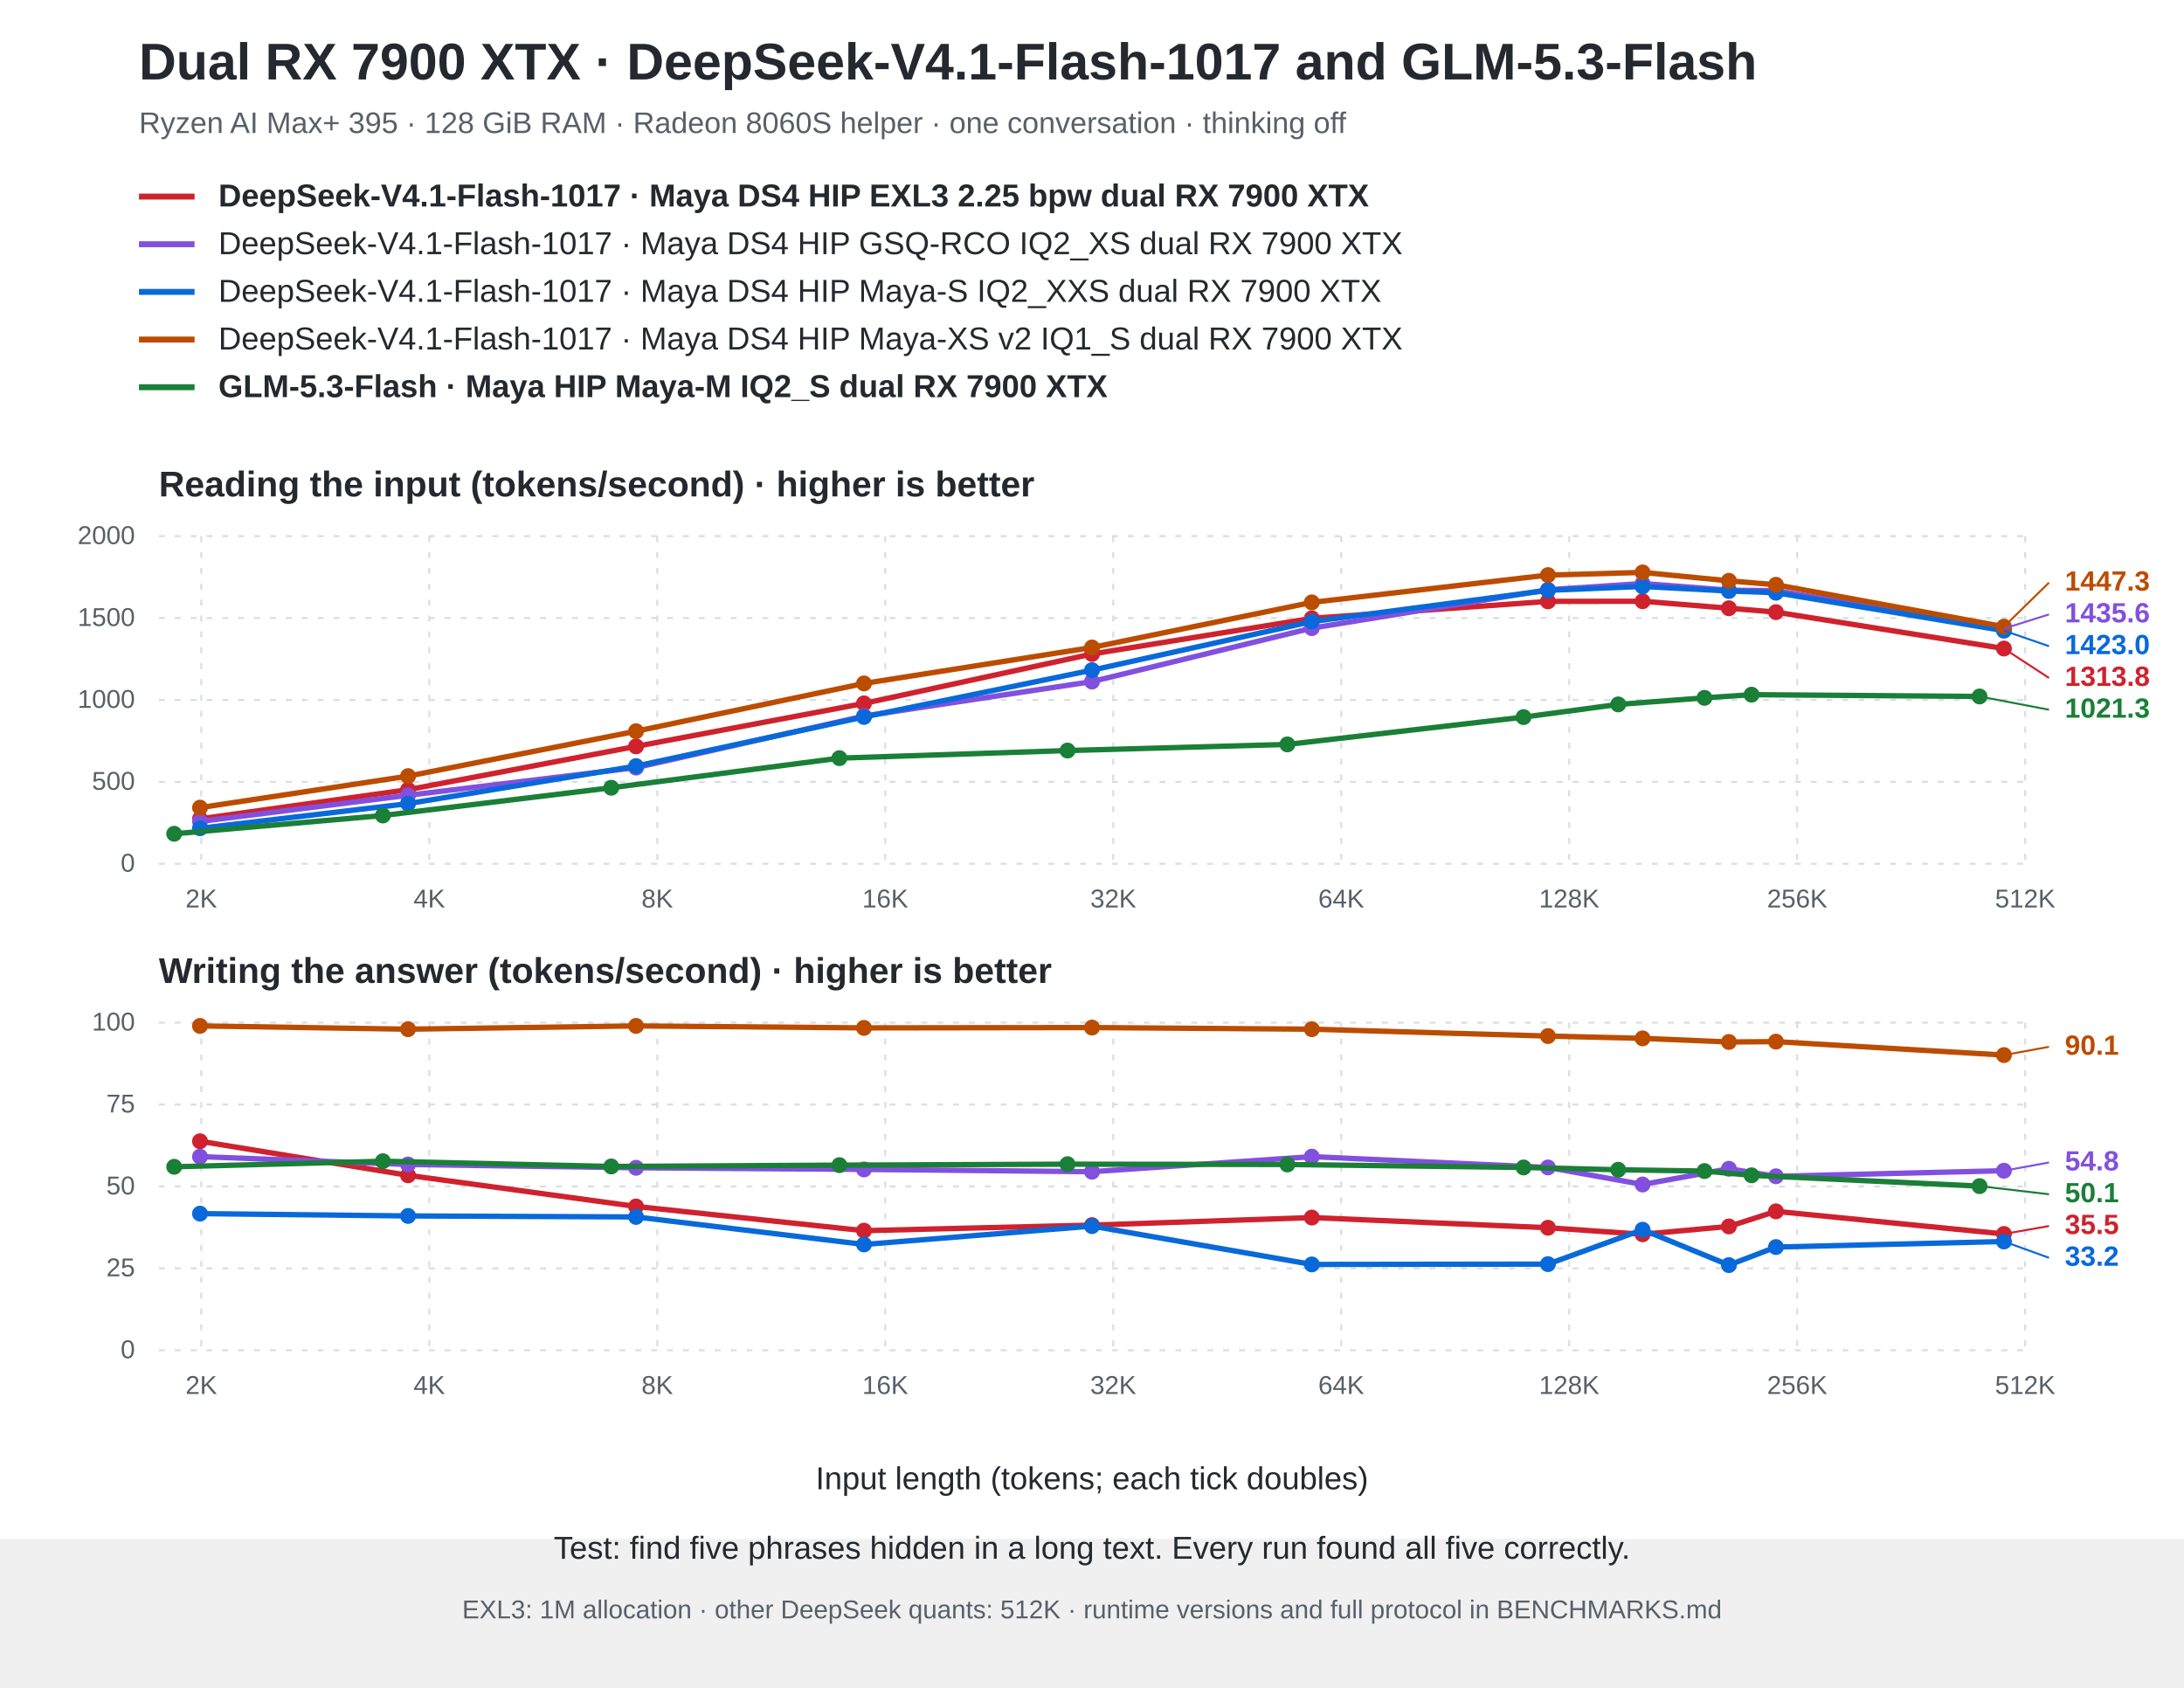
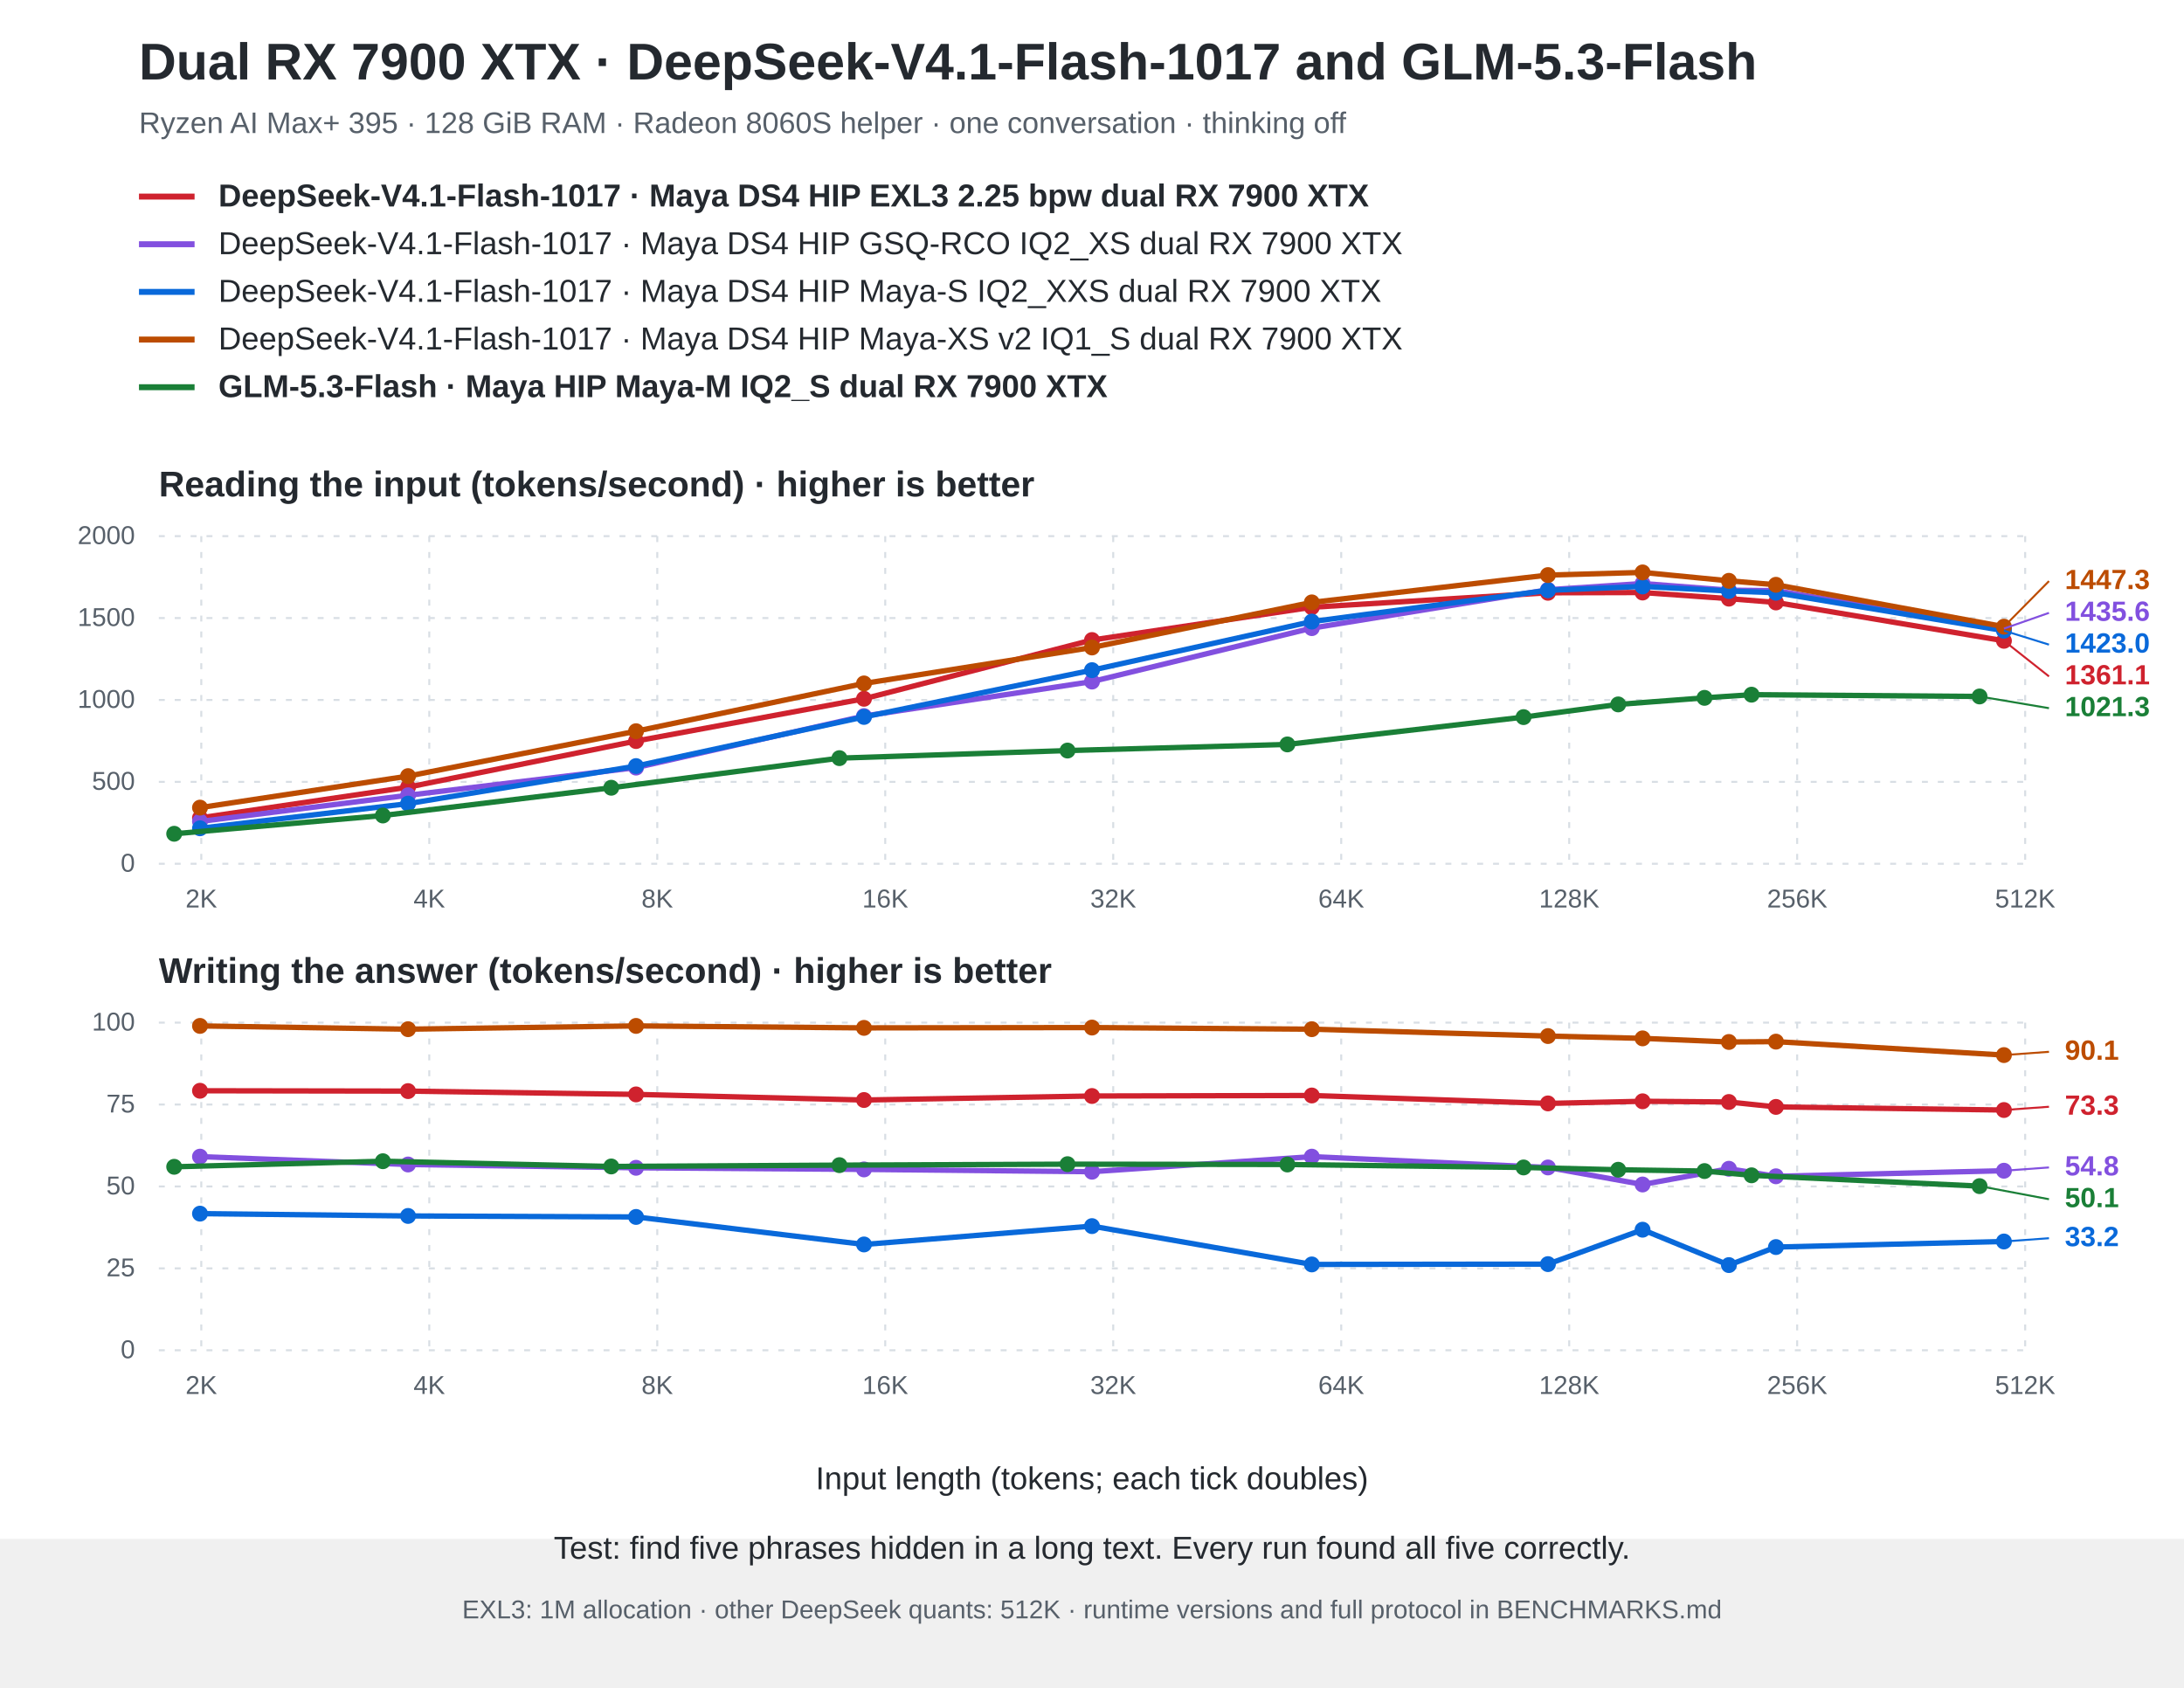
<svg xmlns="http://www.w3.org/2000/svg" viewBox="0 0 1100 850" role="img" aria-labelledby="title desc">
  <style>text{font-family:Arial,sans-serif;fill:#24292f}.title{font-size:26px;font-weight:700}.sub{font-size:15px;fill:#57606a}.label{font-size:16px}.tick{font-size:13px;fill:#57606a}.panel{font-size:18px;font-weight:700}.grid{stroke:#d8dee4;stroke-dasharray:3 5}.value{font-size:14px;font-weight:700}</style>
  <rect width="1100" height="775" fill="white" />
  <text x="70" y="40" class="title">Dual RX 7900 XTX · DeepSeek-V4.1-Flash-1017 and GLM-5.3-Flash</text>
  <text x="70" y="67" class="sub">Ryzen AI Max+ 395 · 128 GiB RAM · Radeon 8060S helper · one conversation · thinking off</text>
  <line x1="70" y1="99" x2="98" y2="99" stroke="#cf222e" stroke-width="3" />
  <text x="110" y="104" class="label" style="font-weight:700">DeepSeek-V4.1-Flash-1017 · Maya DS4 HIP EXL3 2.25 bpw dual RX 7900 XTX</text>
  <line x1="70" y1="123" x2="98" y2="123" stroke="#8250df" stroke-width="3" />
  <text x="110" y="128" class="label" style="font-weight:400">DeepSeek-V4.1-Flash-1017 · Maya DS4 HIP GSQ-RCO IQ2_XS dual RX 7900 XTX</text>
  <line x1="70" y1="147" x2="98" y2="147" stroke="#0969da" stroke-width="3" />
  <text x="110" y="152" class="label" style="font-weight:400">DeepSeek-V4.1-Flash-1017 · Maya DS4 HIP Maya-S IQ2_XXS dual RX 7900 XTX</text>
  <line x1="70" y1="171" x2="98" y2="171" stroke="#bc4c00" stroke-width="3" />
  <text x="110" y="176" class="label" style="font-weight:400">DeepSeek-V4.1-Flash-1017 · Maya DS4 HIP Maya-XS v2 IQ1_S dual RX 7900 XTX</text>
  <line x1="70" y1="195" x2="98" y2="195" stroke="#1a7f37" stroke-width="3" />
  <text x="110" y="200" class="label" style="font-weight:700">GLM-5.3-Flash · Maya HIP Maya-M IQ2_S dual RX 7900 XTX</text>
  <text x="80" y="250" class="panel">Reading the input (tokens/second) · higher is better</text>
  <line class="grid" x1="80" y1="435.00" x2="1020" y2="435.00" />
  <text class="tick" x="68" y="439.00" text-anchor="end">0</text>
  <line class="grid" x1="80" y1="393.75" x2="1020" y2="393.75" />
  <text class="tick" x="68" y="397.75" text-anchor="end">500</text>
  <line class="grid" x1="80" y1="352.50" x2="1020" y2="352.50" />
  <text class="tick" x="68" y="356.50" text-anchor="end">1000</text>
  <line class="grid" x1="80" y1="311.25" x2="1020" y2="311.25" />
  <text class="tick" x="68" y="315.25" text-anchor="end">1500</text>
  <line class="grid" x1="80" y1="270.00" x2="1020" y2="270.00" />
  <text class="tick" x="68" y="274.00" text-anchor="end">2000</text>
  <line class="grid" x1="101.38" y1="270" x2="101.38" y2="435" />
  <text class="tick" x="101.38" y="457" text-anchor="middle">2K</text>
  <line class="grid" x1="216.21" y1="270" x2="216.21" y2="435" />
  <text class="tick" x="216.21" y="457" text-anchor="middle">4K</text>
  <line class="grid" x1="331.04" y1="270" x2="331.04" y2="435" />
  <text class="tick" x="331.04" y="457" text-anchor="middle">8K</text>
  <line class="grid" x1="445.86" y1="270" x2="445.86" y2="435" />
  <text class="tick" x="445.86" y="457" text-anchor="middle">16K</text>
  <line class="grid" x1="560.69" y1="270" x2="560.69" y2="435" />
  <text class="tick" x="560.69" y="457" text-anchor="middle">32K</text>
  <line class="grid" x1="675.52" y1="270" x2="675.52" y2="435" />
  <text class="tick" x="675.52" y="457" text-anchor="middle">64K</text>
  <line class="grid" x1="790.35" y1="270" x2="790.35" y2="435" />
  <text class="tick" x="790.35" y="457" text-anchor="middle">128K</text>
  <line class="grid" x1="905.17" y1="270" x2="905.17" y2="435" />
  <text class="tick" x="905.17" y="457" text-anchor="middle">256K</text>
  <line class="grid" x1="1020.00" y1="270" x2="1020.00" y2="435" />
  <text class="tick" x="1020.00" y="457" text-anchor="middle">512K</text>
-   <path d="M100.73 412.38 L205.52 397.69 L320.35 375.87 L435.16 354.23 L550.00 329.35 L660.71 311.38 L779.65 302.86 L827.31 302.79 L870.78 306.31 L894.48 308.27 L1009.31 326.61" fill="none" stroke="#cf222e" stroke-width="2.7" />
-   <circle cx="100.73" cy="412.38" r="4" fill="#cf222e" />
-   <circle cx="205.52" cy="397.69" r="4" fill="#cf222e" />
-   <circle cx="320.35" cy="375.87" r="4" fill="#cf222e" />
-   <circle cx="435.16" cy="354.23" r="4" fill="#cf222e" />
-   <circle cx="550.00" cy="329.35" r="4" fill="#cf222e" />
-   <circle cx="660.71" cy="311.38" r="4" fill="#cf222e" />
-   <circle cx="779.65" cy="302.86" r="4" fill="#cf222e" />
-   <circle cx="827.31" cy="302.79" r="4" fill="#cf222e" />
-   <circle cx="870.78" cy="306.31" r="4" fill="#cf222e" />
-   <circle cx="894.48" cy="308.27" r="4" fill="#cf222e" />
-   <circle cx="1009.31" cy="326.61" r="4" fill="#cf222e" />
+   <path d="M100.73 411.89 L205.52 396.42 L320.35 373.19 L435.16 351.91 L550.00 322.32 L660.71 305.81 L779.65 298.53 L827.31 298.40 L870.78 301.48 L894.48 303.40 L1009.31 322.71" fill="none" stroke="#cf222e" stroke-width="2.7" />
+   <circle cx="100.73" cy="411.89" r="4" fill="#cf222e" />
+   <circle cx="205.52" cy="396.42" r="4" fill="#cf222e" />
+   <circle cx="320.35" cy="373.19" r="4" fill="#cf222e" />
+   <circle cx="435.16" cy="351.91" r="4" fill="#cf222e" />
+   <circle cx="550.00" cy="322.32" r="4" fill="#cf222e" />
+   <circle cx="660.71" cy="305.81" r="4" fill="#cf222e" />
+   <circle cx="779.65" cy="298.53" r="4" fill="#cf222e" />
+   <circle cx="827.31" cy="298.40" r="4" fill="#cf222e" />
+   <circle cx="870.78" cy="301.48" r="4" fill="#cf222e" />
+   <circle cx="894.48" cy="303.40" r="4" fill="#cf222e" />
+   <circle cx="1009.31" cy="322.71" r="4" fill="#cf222e" />
  <path d="M100.73 413.69 L205.52 400.50 L320.35 386.57 L435.16 360.61 L550.00 343.24 L660.71 316.33 L779.65 296.99 L827.31 293.86 L870.78 297.21 L894.48 297.47 L1009.31 316.56" fill="none" stroke="#8250df" stroke-width="2.7" />
  <circle cx="100.73" cy="413.69" r="4" fill="#8250df" />
  <circle cx="205.52" cy="400.50" r="4" fill="#8250df" />
  <circle cx="320.35" cy="386.57" r="4" fill="#8250df" />
  <circle cx="435.16" cy="360.61" r="4" fill="#8250df" />
  <circle cx="550.00" cy="343.24" r="4" fill="#8250df" />
  <circle cx="660.71" cy="316.33" r="4" fill="#8250df" />
  <circle cx="779.65" cy="296.99" r="4" fill="#8250df" />
  <circle cx="827.31" cy="293.86" r="4" fill="#8250df" />
  <circle cx="870.78" cy="297.21" r="4" fill="#8250df" />
  <circle cx="894.48" cy="297.47" r="4" fill="#8250df" />
  <circle cx="1009.31" cy="316.56" r="4" fill="#8250df" />
  <path d="M100.73 417.13 L205.52 404.71 L320.35 385.80 L435.16 361.05 L550.00 337.49 L660.71 313.02 L779.65 297.29 L827.31 295.34 L870.78 297.64 L894.48 298.50 L1009.31 317.60" fill="none" stroke="#0969da" stroke-width="2.7" />
  <circle cx="100.73" cy="417.13" r="4" fill="#0969da" />
  <circle cx="205.52" cy="404.71" r="4" fill="#0969da" />
  <circle cx="320.35" cy="385.80" r="4" fill="#0969da" />
  <circle cx="435.16" cy="361.05" r="4" fill="#0969da" />
  <circle cx="550.00" cy="337.49" r="4" fill="#0969da" />
  <circle cx="660.71" cy="313.02" r="4" fill="#0969da" />
  <circle cx="779.65" cy="297.29" r="4" fill="#0969da" />
  <circle cx="827.31" cy="295.34" r="4" fill="#0969da" />
  <circle cx="870.78" cy="297.64" r="4" fill="#0969da" />
  <circle cx="894.48" cy="298.50" r="4" fill="#0969da" />
  <circle cx="1009.31" cy="317.60" r="4" fill="#0969da" />
  <path d="M100.73 406.72 L205.52 390.85 L320.35 368.24 L435.16 344.18 L550.00 326.07 L660.71 303.36 L779.65 289.61 L827.31 288.27 L870.78 292.50 L894.48 294.50 L1009.31 315.60" fill="none" stroke="#bc4c00" stroke-width="2.7" />
  <circle cx="100.73" cy="406.72" r="4" fill="#bc4c00" />
  <circle cx="205.52" cy="390.85" r="4" fill="#bc4c00" />
  <circle cx="320.35" cy="368.24" r="4" fill="#bc4c00" />
  <circle cx="435.16" cy="344.18" r="4" fill="#bc4c00" />
  <circle cx="550.00" cy="326.07" r="4" fill="#bc4c00" />
  <circle cx="660.71" cy="303.36" r="4" fill="#bc4c00" />
  <circle cx="779.65" cy="289.61" r="4" fill="#bc4c00" />
  <circle cx="827.31" cy="288.27" r="4" fill="#bc4c00" />
  <circle cx="870.78" cy="292.50" r="4" fill="#bc4c00" />
  <circle cx="894.48" cy="294.50" r="4" fill="#bc4c00" />
  <circle cx="1009.31" cy="315.60" r="4" fill="#bc4c00" />
  <path d="M87.73 419.89 L192.84 410.69 L307.87 396.71 L422.78 381.80 L537.67 377.98 L648.41 374.89 L767.36 361.14 L815.03 354.74 L858.49 351.44 L882.20 349.84 L997.03 350.74" fill="none" stroke="#1a7f37" stroke-width="2.7" />
  <circle cx="87.73" cy="419.89" r="4" fill="#1a7f37" />
  <circle cx="192.84" cy="410.69" r="4" fill="#1a7f37" />
  <circle cx="307.87" cy="396.71" r="4" fill="#1a7f37" />
  <circle cx="422.78" cy="381.80" r="4" fill="#1a7f37" />
  <circle cx="537.67" cy="377.98" r="4" fill="#1a7f37" />
  <circle cx="648.41" cy="374.89" r="4" fill="#1a7f37" />
  <circle cx="767.36" cy="361.14" r="4" fill="#1a7f37" />
  <circle cx="815.03" cy="354.74" r="4" fill="#1a7f37" />
  <circle cx="858.49" cy="351.44" r="4" fill="#1a7f37" />
  <circle cx="882.20" cy="349.84" r="4" fill="#1a7f37" />
  <circle cx="997.03" cy="350.74" r="4" fill="#1a7f37" />
-   <line x1="1009.31" y1="315.60" x2="1032" y2="293.42" stroke="#bc4c00" stroke-width="1" />
-   <text class="value" x="1040" y="297.42" text-anchor="start" style="fill:#bc4c00">1447.3</text>
-   <line x1="1009.31" y1="316.56" x2="1032" y2="309.42" stroke="#8250df" stroke-width="1" />
-   <text class="value" x="1040" y="313.42" text-anchor="start" style="fill:#8250df">1435.6</text>
-   <line x1="1009.31" y1="317.60" x2="1032" y2="325.42" stroke="#0969da" stroke-width="1" />
-   <text class="value" x="1040" y="329.42" text-anchor="start" style="fill:#0969da">1423.0</text>
-   <line x1="1009.31" y1="326.61" x2="1032" y2="341.42" stroke="#cf222e" stroke-width="1" />
-   <text class="value" x="1040" y="345.42" text-anchor="start" style="fill:#cf222e">1313.8</text>
-   <line x1="997.03" y1="350.74" x2="1032" y2="357.42" stroke="#1a7f37" stroke-width="1" />
-   <text class="value" x="1040" y="361.42" text-anchor="start" style="fill:#1a7f37">1021.3</text>
+   <line x1="1009.31" y1="315.60" x2="1032" y2="292.64" stroke="#bc4c00" stroke-width="1" />
+   <text class="value" x="1040" y="296.64" text-anchor="start" style="fill:#bc4c00">1447.3</text>
+   <line x1="1009.31" y1="316.56" x2="1032" y2="308.64" stroke="#8250df" stroke-width="1" />
+   <text class="value" x="1040" y="312.64" text-anchor="start" style="fill:#8250df">1435.6</text>
+   <line x1="1009.31" y1="317.60" x2="1032" y2="324.64" stroke="#0969da" stroke-width="1" />
+   <text class="value" x="1040" y="328.64" text-anchor="start" style="fill:#0969da">1423.0</text>
+   <line x1="1009.31" y1="322.71" x2="1032" y2="340.64" stroke="#cf222e" stroke-width="1" />
+   <text class="value" x="1040" y="344.64" text-anchor="start" style="fill:#cf222e">1361.1</text>
+   <line x1="997.03" y1="350.74" x2="1032" y2="356.64" stroke="#1a7f37" stroke-width="1" />
+   <text class="value" x="1040" y="360.64" text-anchor="start" style="fill:#1a7f37">1021.3</text>
  <text x="80" y="495" class="panel">Writing the answer (tokens/second) · higher is better</text>
  <line class="grid" x1="80" y1="680.00" x2="1020" y2="680.00" />
  <text class="tick" x="68" y="684.00" text-anchor="end">0</text>
  <line class="grid" x1="80" y1="638.75" x2="1020" y2="638.75" />
  <text class="tick" x="68" y="642.75" text-anchor="end">25</text>
  <line class="grid" x1="80" y1="597.50" x2="1020" y2="597.50" />
  <text class="tick" x="68" y="601.50" text-anchor="end">50</text>
  <line class="grid" x1="80" y1="556.25" x2="1020" y2="556.25" />
  <text class="tick" x="68" y="560.25" text-anchor="end">75</text>
  <line class="grid" x1="80" y1="515.00" x2="1020" y2="515.00" />
  <text class="tick" x="68" y="519.00" text-anchor="end">100</text>
  <line class="grid" x1="101.38" y1="515" x2="101.38" y2="680" />
  <text class="tick" x="101.38" y="702" text-anchor="middle">2K</text>
  <line class="grid" x1="216.21" y1="515" x2="216.21" y2="680" />
  <text class="tick" x="216.21" y="702" text-anchor="middle">4K</text>
  <line class="grid" x1="331.04" y1="515" x2="331.04" y2="680" />
  <text class="tick" x="331.04" y="702" text-anchor="middle">8K</text>
  <line class="grid" x1="445.86" y1="515" x2="445.86" y2="680" />
  <text class="tick" x="445.86" y="702" text-anchor="middle">16K</text>
  <line class="grid" x1="560.69" y1="515" x2="560.69" y2="680" />
  <text class="tick" x="560.69" y="702" text-anchor="middle">32K</text>
  <line class="grid" x1="675.52" y1="515" x2="675.52" y2="680" />
  <text class="tick" x="675.52" y="702" text-anchor="middle">64K</text>
  <line class="grid" x1="790.35" y1="515" x2="790.35" y2="680" />
  <text class="tick" x="790.35" y="702" text-anchor="middle">128K</text>
  <line class="grid" x1="905.17" y1="515" x2="905.17" y2="680" />
  <text class="tick" x="905.17" y="702" text-anchor="middle">256K</text>
  <line class="grid" x1="1020.00" y1="515" x2="1020.00" y2="680" />
  <text class="tick" x="1020.00" y="702" text-anchor="middle">512K</text>
-   <path d="M100.73 574.73 L205.52 591.89 L320.35 607.57 L435.16 619.77 L550.00 616.97 L660.71 613.17 L779.65 618.29 L827.31 621.59 L870.78 617.63 L894.48 610.04 L1009.31 621.42" fill="none" stroke="#cf222e" stroke-width="2.7" />
-   <circle cx="100.73" cy="574.73" r="4" fill="#cf222e" />
-   <circle cx="205.52" cy="591.89" r="4" fill="#cf222e" />
-   <circle cx="320.35" cy="607.57" r="4" fill="#cf222e" />
-   <circle cx="435.16" cy="619.77" r="4" fill="#cf222e" />
-   <circle cx="550.00" cy="616.97" r="4" fill="#cf222e" />
-   <circle cx="660.71" cy="613.17" r="4" fill="#cf222e" />
-   <circle cx="779.65" cy="618.29" r="4" fill="#cf222e" />
-   <circle cx="827.31" cy="621.59" r="4" fill="#cf222e" />
-   <circle cx="870.78" cy="617.63" r="4" fill="#cf222e" />
-   <circle cx="894.48" cy="610.04" r="4" fill="#cf222e" />
-   <circle cx="1009.31" cy="621.42" r="4" fill="#cf222e" />
+   <path d="M100.73 549.31 L205.52 549.48 L320.35 551.14 L435.16 553.97 L550.00 551.95 L660.71 551.69 L779.65 555.68 L827.31 554.61 L870.78 554.96 L894.48 557.44 L1009.31 559.01" fill="none" stroke="#cf222e" stroke-width="2.7" />
+   <circle cx="100.73" cy="549.31" r="4" fill="#cf222e" />
+   <circle cx="205.52" cy="549.48" r="4" fill="#cf222e" />
+   <circle cx="320.35" cy="551.14" r="4" fill="#cf222e" />
+   <circle cx="435.16" cy="553.97" r="4" fill="#cf222e" />
+   <circle cx="550.00" cy="551.95" r="4" fill="#cf222e" />
+   <circle cx="660.71" cy="551.69" r="4" fill="#cf222e" />
+   <circle cx="779.65" cy="555.68" r="4" fill="#cf222e" />
+   <circle cx="827.31" cy="554.61" r="4" fill="#cf222e" />
+   <circle cx="870.78" cy="554.96" r="4" fill="#cf222e" />
+   <circle cx="894.48" cy="557.44" r="4" fill="#cf222e" />
+   <circle cx="1009.31" cy="559.01" r="4" fill="#cf222e" />
  <path d="M100.73 582.49 L205.52 586.44 L320.35 588.10 L435.16 588.92 L550.00 590.08 L660.71 582.49 L779.65 587.93 L827.31 596.51 L870.78 588.59 L894.48 592.38 L1009.31 589.58" fill="none" stroke="#8250df" stroke-width="2.7" />
  <circle cx="100.73" cy="582.49" r="4" fill="#8250df" />
  <circle cx="205.52" cy="586.44" r="4" fill="#8250df" />
  <circle cx="320.35" cy="588.10" r="4" fill="#8250df" />
  <circle cx="435.16" cy="588.92" r="4" fill="#8250df" />
  <circle cx="550.00" cy="590.08" r="4" fill="#8250df" />
  <circle cx="660.71" cy="582.49" r="4" fill="#8250df" />
  <circle cx="779.65" cy="587.93" r="4" fill="#8250df" />
  <circle cx="827.31" cy="596.51" r="4" fill="#8250df" />
  <circle cx="870.78" cy="588.59" r="4" fill="#8250df" />
  <circle cx="894.48" cy="592.38" r="4" fill="#8250df" />
  <circle cx="1009.31" cy="589.58" r="4" fill="#8250df" />
  <path d="M100.73 611.19 L205.52 612.35 L320.35 612.85 L435.16 626.71 L550.00 617.47 L660.71 636.77 L779.65 636.61 L827.31 619.28 L870.78 637.10 L894.48 628.02 L1009.31 625.22" fill="none" stroke="#0969da" stroke-width="2.7" />
  <circle cx="100.73" cy="611.19" r="4" fill="#0969da" />
  <circle cx="205.52" cy="612.35" r="4" fill="#0969da" />
  <circle cx="320.35" cy="612.85" r="4" fill="#0969da" />
  <circle cx="435.16" cy="626.71" r="4" fill="#0969da" />
  <circle cx="550.00" cy="617.47" r="4" fill="#0969da" />
  <circle cx="660.71" cy="636.77" r="4" fill="#0969da" />
  <circle cx="779.65" cy="636.61" r="4" fill="#0969da" />
  <circle cx="827.31" cy="619.28" r="4" fill="#0969da" />
  <circle cx="870.78" cy="637.10" r="4" fill="#0969da" />
  <circle cx="894.48" cy="628.02" r="4" fill="#0969da" />
  <circle cx="1009.31" cy="625.22" r="4" fill="#0969da" />
  <path d="M100.73 516.65 L205.52 518.30 L320.35 516.65 L435.16 517.64 L550.00 517.48 L660.71 518.30 L779.65 521.76 L827.31 522.92 L870.78 524.74 L894.48 524.57 L1009.31 531.34" fill="none" stroke="#bc4c00" stroke-width="2.7" />
  <circle cx="100.73" cy="516.65" r="4" fill="#bc4c00" />
  <circle cx="205.52" cy="518.30" r="4" fill="#bc4c00" />
  <circle cx="320.35" cy="516.65" r="4" fill="#bc4c00" />
  <circle cx="435.16" cy="517.64" r="4" fill="#bc4c00" />
  <circle cx="550.00" cy="517.48" r="4" fill="#bc4c00" />
  <circle cx="660.71" cy="518.30" r="4" fill="#bc4c00" />
  <circle cx="779.65" cy="521.76" r="4" fill="#bc4c00" />
  <circle cx="827.31" cy="522.92" r="4" fill="#bc4c00" />
  <circle cx="870.78" cy="524.74" r="4" fill="#bc4c00" />
  <circle cx="894.48" cy="524.57" r="4" fill="#bc4c00" />
  <circle cx="1009.31" cy="531.34" r="4" fill="#bc4c00" />
  <path d="M87.73 587.60 L192.84 584.79 L307.87 587.43 L422.78 586.77 L537.67 586.28 L648.41 586.44 L767.36 587.93 L815.03 589.09 L858.49 589.75 L882.20 591.89 L997.03 597.34" fill="none" stroke="#1a7f37" stroke-width="2.7" />
  <circle cx="87.73" cy="587.60" r="4" fill="#1a7f37" />
  <circle cx="192.84" cy="584.79" r="4" fill="#1a7f37" />
  <circle cx="307.87" cy="587.43" r="4" fill="#1a7f37" />
  <circle cx="422.78" cy="586.77" r="4" fill="#1a7f37" />
  <circle cx="537.67" cy="586.28" r="4" fill="#1a7f37" />
  <circle cx="648.41" cy="586.44" r="4" fill="#1a7f37" />
  <circle cx="767.36" cy="587.93" r="4" fill="#1a7f37" />
  <circle cx="815.03" cy="589.09" r="4" fill="#1a7f37" />
  <circle cx="858.49" cy="589.75" r="4" fill="#1a7f37" />
  <circle cx="882.20" cy="591.89" r="4" fill="#1a7f37" />
  <circle cx="997.03" cy="597.34" r="4" fill="#1a7f37" />
-   <line x1="1009.31" y1="531.34" x2="1032" y2="527.18" stroke="#bc4c00" stroke-width="1" />
-   <text class="value" x="1040" y="531.18" text-anchor="start" style="fill:#bc4c00">90.1</text>
-   <line x1="1009.31" y1="589.58" x2="1032" y2="585.43" stroke="#8250df" stroke-width="1" />
-   <text class="value" x="1040" y="589.43" text-anchor="start" style="fill:#8250df">54.8</text>
-   <line x1="997.03" y1="597.34" x2="1032" y2="601.43" stroke="#1a7f37" stroke-width="1" />
-   <text class="value" x="1040" y="605.43" text-anchor="start" style="fill:#1a7f37">50.1</text>
-   <line x1="1009.31" y1="621.42" x2="1032" y2="617.43" stroke="#cf222e" stroke-width="1" />
-   <text class="value" x="1040" y="621.43" text-anchor="start" style="fill:#cf222e">35.5</text>
-   <line x1="1009.31" y1="625.22" x2="1032" y2="633.43" stroke="#0969da" stroke-width="1" />
-   <text class="value" x="1040" y="637.43" text-anchor="start" style="fill:#0969da">33.2</text>
+   <line x1="1009.31" y1="531.34" x2="1032" y2="529.69" stroke="#bc4c00" stroke-width="1" />
+   <text class="value" x="1040" y="533.69" text-anchor="start" style="fill:#bc4c00">90.1</text>
+   <line x1="1009.31" y1="559.01" x2="1032" y2="557.36" stroke="#cf222e" stroke-width="1" />
+   <text class="value" x="1040" y="561.36" text-anchor="start" style="fill:#cf222e">73.3</text>
+   <line x1="1009.31" y1="589.58" x2="1032" y2="587.93" stroke="#8250df" stroke-width="1" />
+   <text class="value" x="1040" y="591.93" text-anchor="start" style="fill:#8250df">54.8</text>
+   <line x1="997.03" y1="597.34" x2="1032" y2="603.93" stroke="#1a7f37" stroke-width="1" />
+   <text class="value" x="1040" y="607.93" text-anchor="start" style="fill:#1a7f37">50.1</text>
+   <line x1="1009.31" y1="625.22" x2="1032" y2="623.57" stroke="#0969da" stroke-width="1" />
+   <text class="value" x="1040" y="627.57" text-anchor="start" style="fill:#0969da">33.2</text>
  <text x="550" y="815" text-anchor="middle" class="tick">EXL3: 1M allocation · other DeepSeek quants: 512K · runtime versions and full protocol in BENCHMARKS.md</text>
  <text x="550" y="750" text-anchor="middle" class="label">Input length (tokens; each tick doubles)</text>
  <text x="550" y="785" text-anchor="middle" class="label">Test: find five phrases hidden in a long text. Every run found all five correctly.</text>
</svg>
